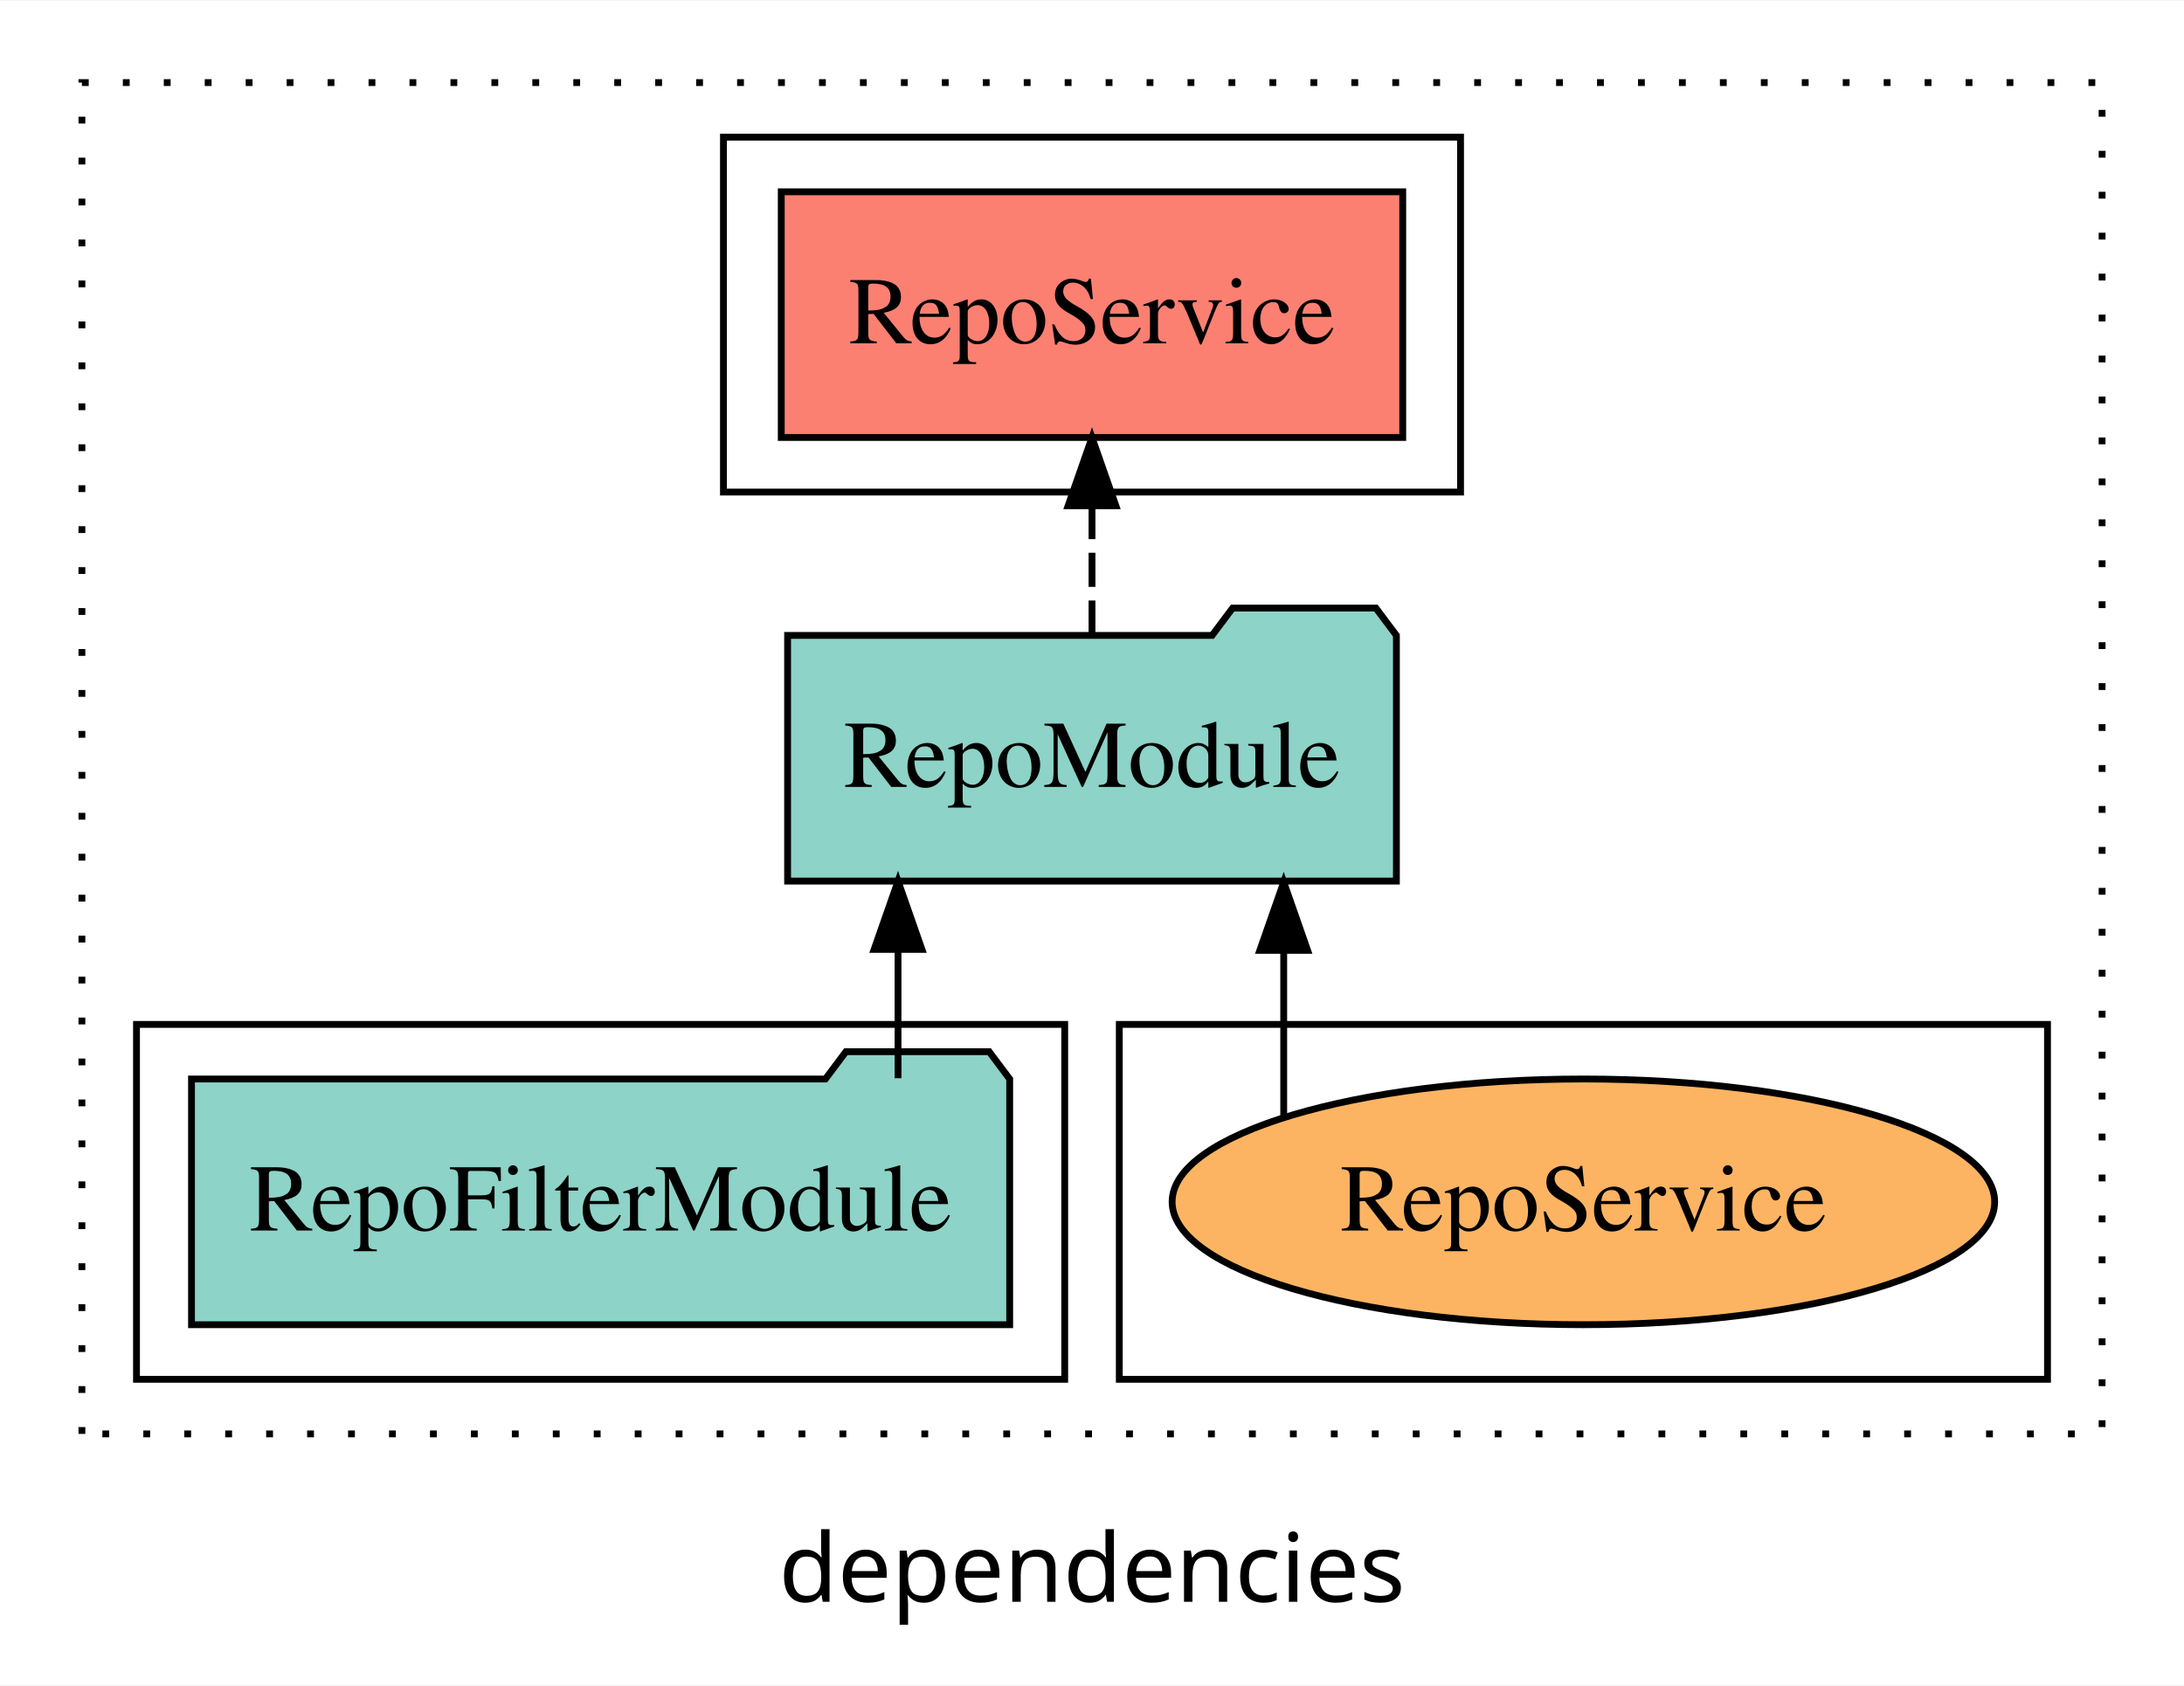
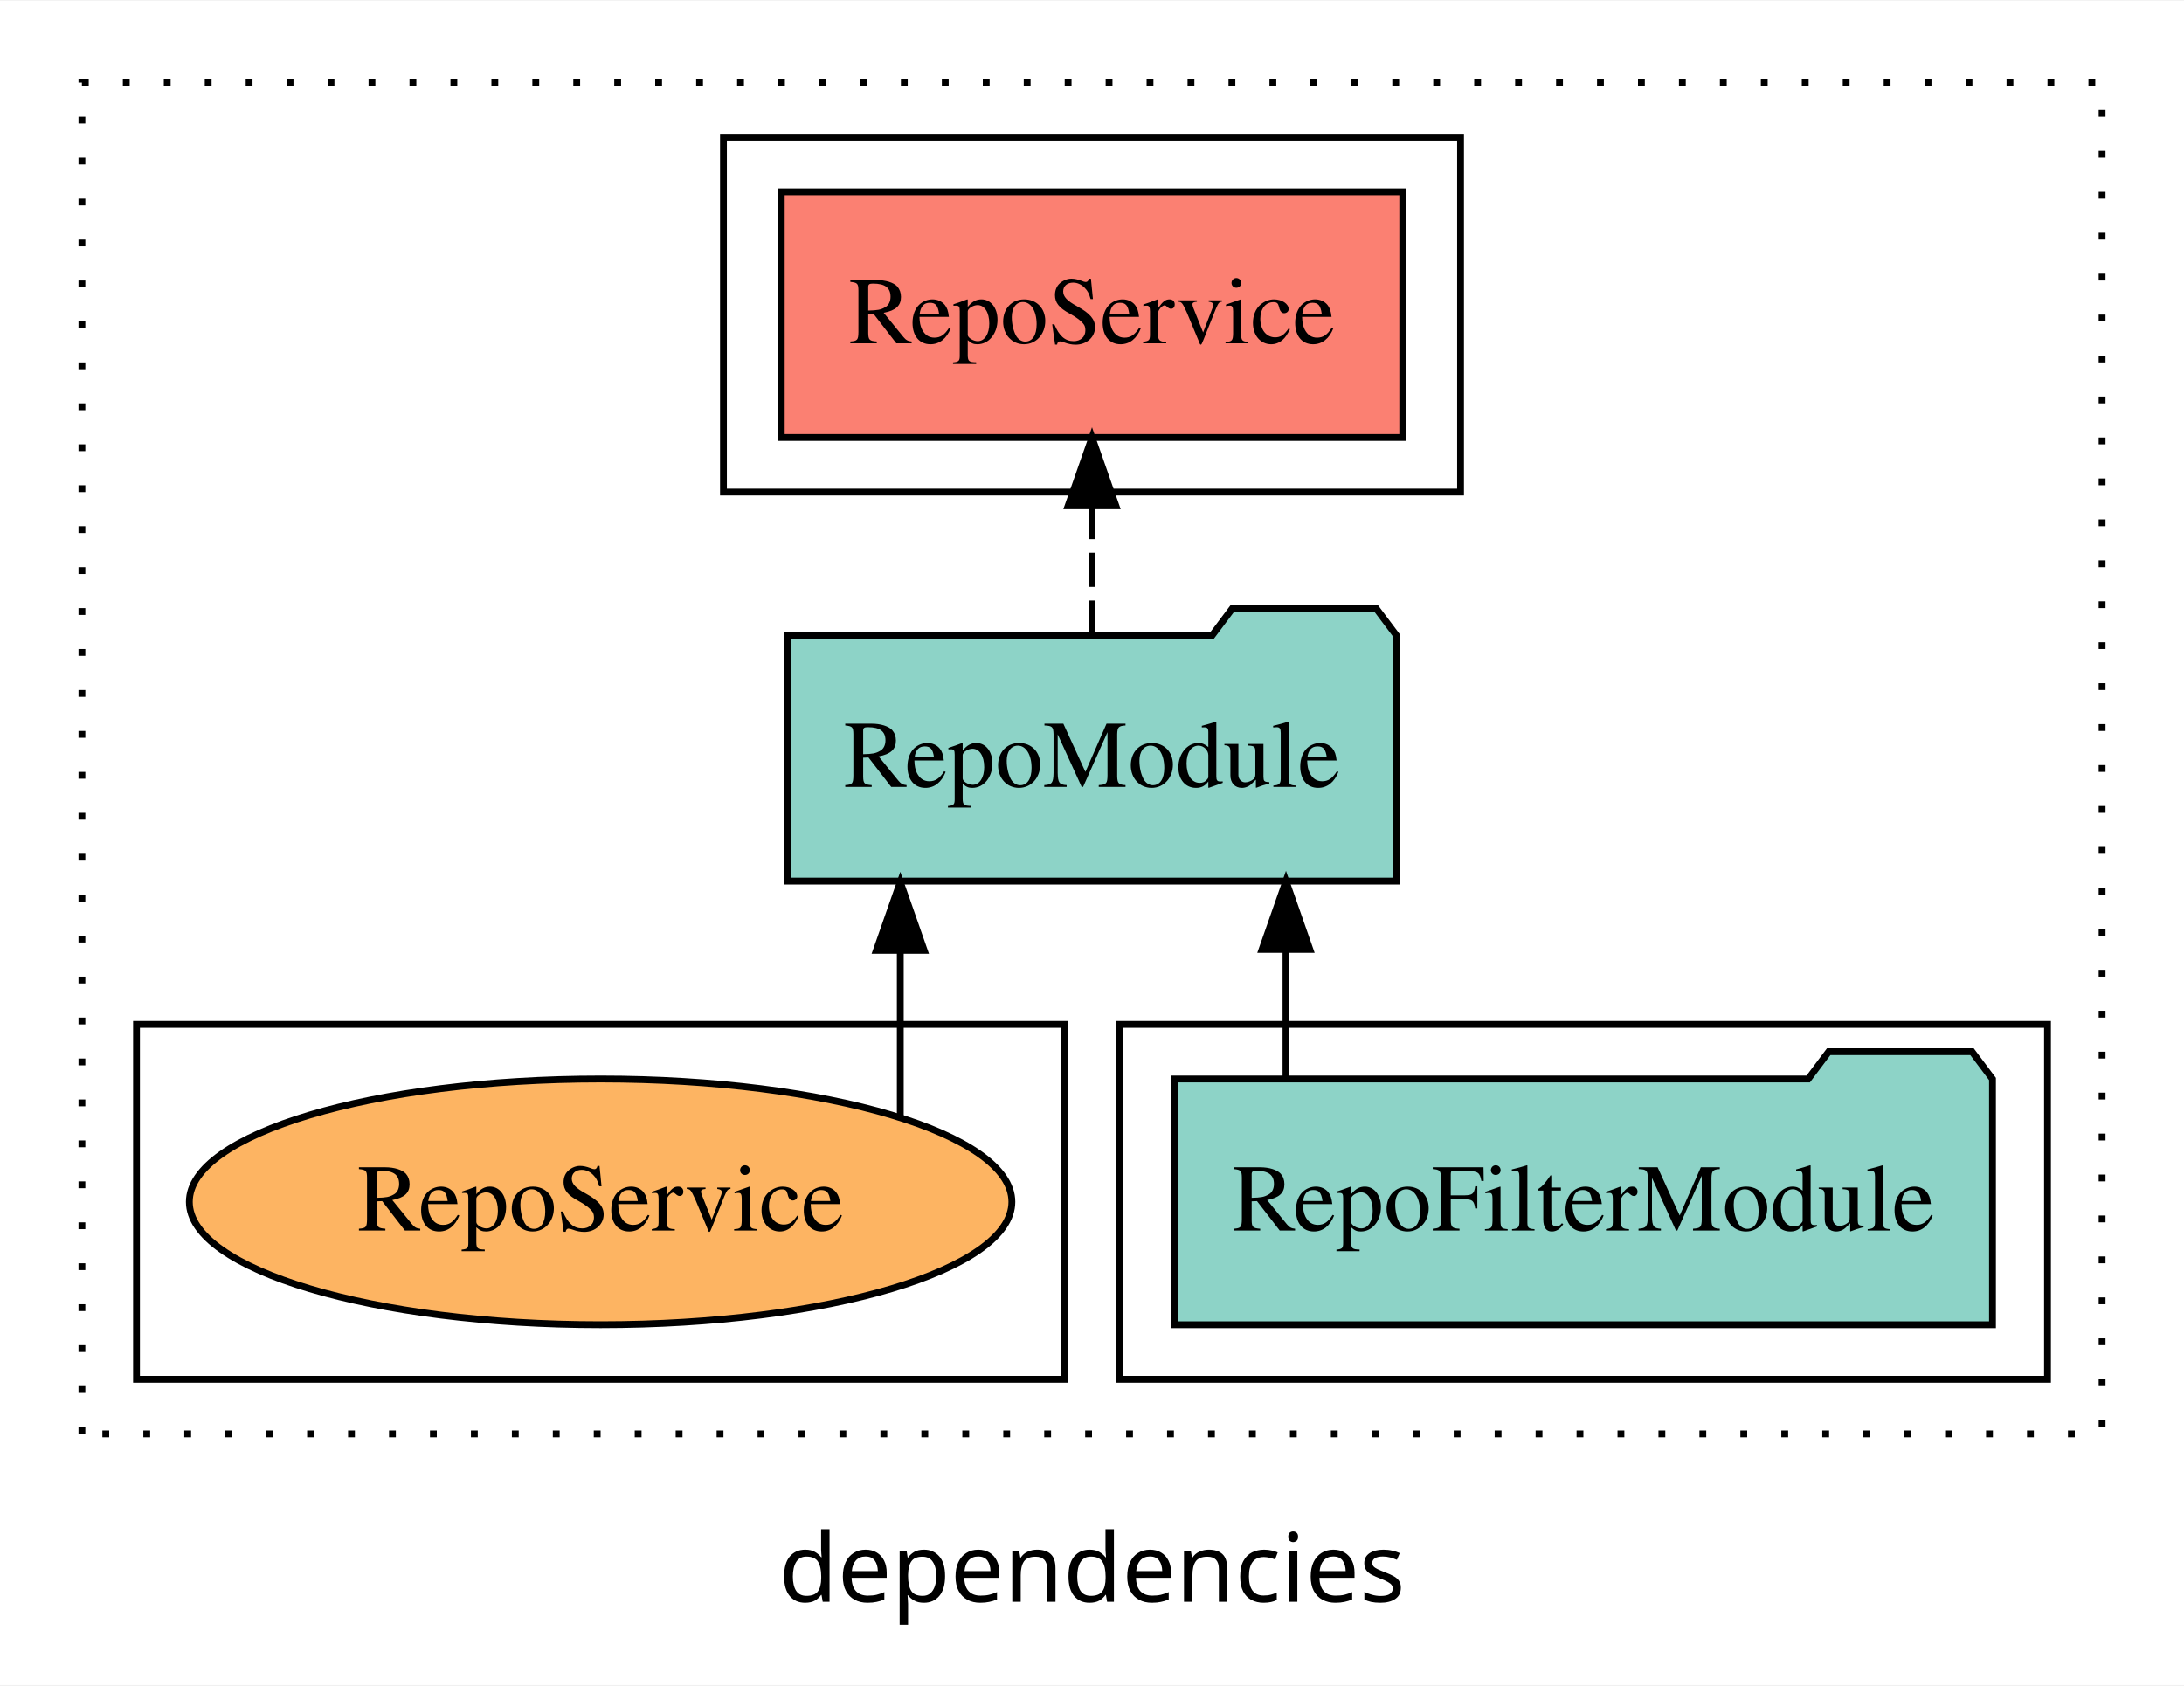
<svg xmlns="http://www.w3.org/2000/svg" width="320pt" height="247pt" viewBox="0.00 0.00 320.00 246.80">
  <g id="graph0" class="graph" transform="scale(1 1) rotate(0) translate(4 242.8)">
    <polygon fill="white" stroke="transparent" points="-4,4 -4,-242.8 316,-242.8 316,4 -4,4" />
    <text text-anchor="middle" x="156" y="-8.2" font-family="sans-serif" font-size="14.00">dependencies</text>
    <g id="clust1" class="cluster">
      <polygon fill="none" stroke="black" stroke-dasharray="1,5" points="8,-32.8 8,-230.8 304,-230.8 304,-32.8 8,-32.8" />
    </g>
-     <g id="clust6" class="cluster">
-       <polygon fill="none" stroke="black" points="160,-40.8 160,-92.8 296,-92.8 296,-40.8 160,-40.8" />
-     </g>
    <g id="clust4" class="cluster">
      <polygon fill="none" stroke="black" points="102,-170.8 102,-222.8 210,-222.8 210,-170.8 102,-170.8" />
    </g>
    <g id="clust3" class="cluster">
+       <polygon fill="none" stroke="black" points="160,-40.8 160,-92.8 296,-92.8 296,-40.8 160,-40.8" />
+     </g>
+     <g id="clust6" class="cluster">
      <polygon fill="none" stroke="black" points="16,-40.8 16,-92.8 152,-92.8 152,-40.8 16,-40.8" />
    </g>
    <g id="node1" class="node">
-       <polygon fill="#8dd3c7" stroke="black" points="143.94,-84.8 140.94,-88.8 119.94,-88.8 116.94,-84.8 24.06,-84.8 24.06,-48.8 143.94,-48.8 143.94,-84.8" />
-       <text text-anchor="middle" x="84" y="-62.6" font-family="Times,serif" font-size="14.00">RepoFilterModule</text>
+       <polygon fill="#8dd3c7" stroke="black" points="287.94,-84.8 284.94,-88.8 263.94,-88.8 260.94,-84.8 168.06,-84.8 168.06,-48.8 287.94,-48.8 287.94,-84.8" />
+       <text text-anchor="middle" x="228" y="-62.6" font-family="Times,serif" font-size="14.00">RepoFilterModule</text>
    </g>
    <g id="node2" class="node">
      <polygon fill="#8dd3c7" stroke="black" points="200.6,-149.8 197.6,-153.8 176.6,-153.8 173.6,-149.8 111.4,-149.8 111.4,-113.8 200.6,-113.8 200.6,-149.8" />
      <text text-anchor="middle" x="156" y="-127.6" font-family="Times,serif" font-size="14.00">RepoModule</text>
    </g>
    <g id="edge1" class="edge">
-       <path fill="none" stroke="black" d="M127.58,-84.91C127.58,-84.91 127.58,-103.79 127.58,-103.79" />
-       <polygon fill="black" stroke="black" points="124.08,-103.79 127.58,-113.79 131.08,-103.79 124.08,-103.79" />
+       <path fill="none" stroke="black" d="M184.42,-84.91C184.42,-84.91 184.42,-103.79 184.42,-103.79" />
+       <polygon fill="black" stroke="black" points="180.92,-103.79 184.42,-113.79 187.92,-103.79 180.92,-103.79" />
    </g>
    <g id="node3" class="node">
      <polygon fill="#fb8072" stroke="black" points="201.53,-214.8 110.47,-214.8 110.47,-178.8 201.53,-178.8 201.53,-214.8" />
      <text text-anchor="middle" x="156" y="-192.6" font-family="Times,serif" font-size="14.00">RepoService </text>
    </g>
    <g id="edge2" class="edge">
      <path fill="none" stroke="black" stroke-dasharray="5,2" d="M156,-149.91C156,-149.91 156,-168.79 156,-168.79" />
      <polygon fill="black" stroke="black" points="152.5,-168.79 156,-178.79 159.5,-168.79 152.5,-168.79" />
    </g>
    <g id="node4" class="node">
-       <ellipse fill="#fdb462" stroke="black" cx="228" cy="-66.8" rx="60.26" ry="18" />
-       <text text-anchor="middle" x="228" y="-62.6" font-family="Times,serif" font-size="14.00">RepoService</text>
+       <ellipse fill="#fdb462" stroke="black" cx="84" cy="-66.8" rx="60.26" ry="18" />
+       <text text-anchor="middle" x="84" y="-62.6" font-family="Times,serif" font-size="14.00">RepoService</text>
    </g>
    <g id="edge3" class="edge">
-       <path fill="none" stroke="black" d="M184.09,-79.33C184.09,-79.33 184.09,-103.65 184.09,-103.65" />
-       <polygon fill="black" stroke="black" points="180.59,-103.65 184.09,-113.65 187.59,-103.65 180.59,-103.65" />
+       <path fill="none" stroke="black" d="M127.91,-79.33C127.91,-79.33 127.91,-103.65 127.91,-103.65" />
+       <polygon fill="black" stroke="black" points="124.41,-103.65 127.91,-113.65 131.41,-103.65 124.41,-103.65" />
    </g>
  </g>
</svg>
